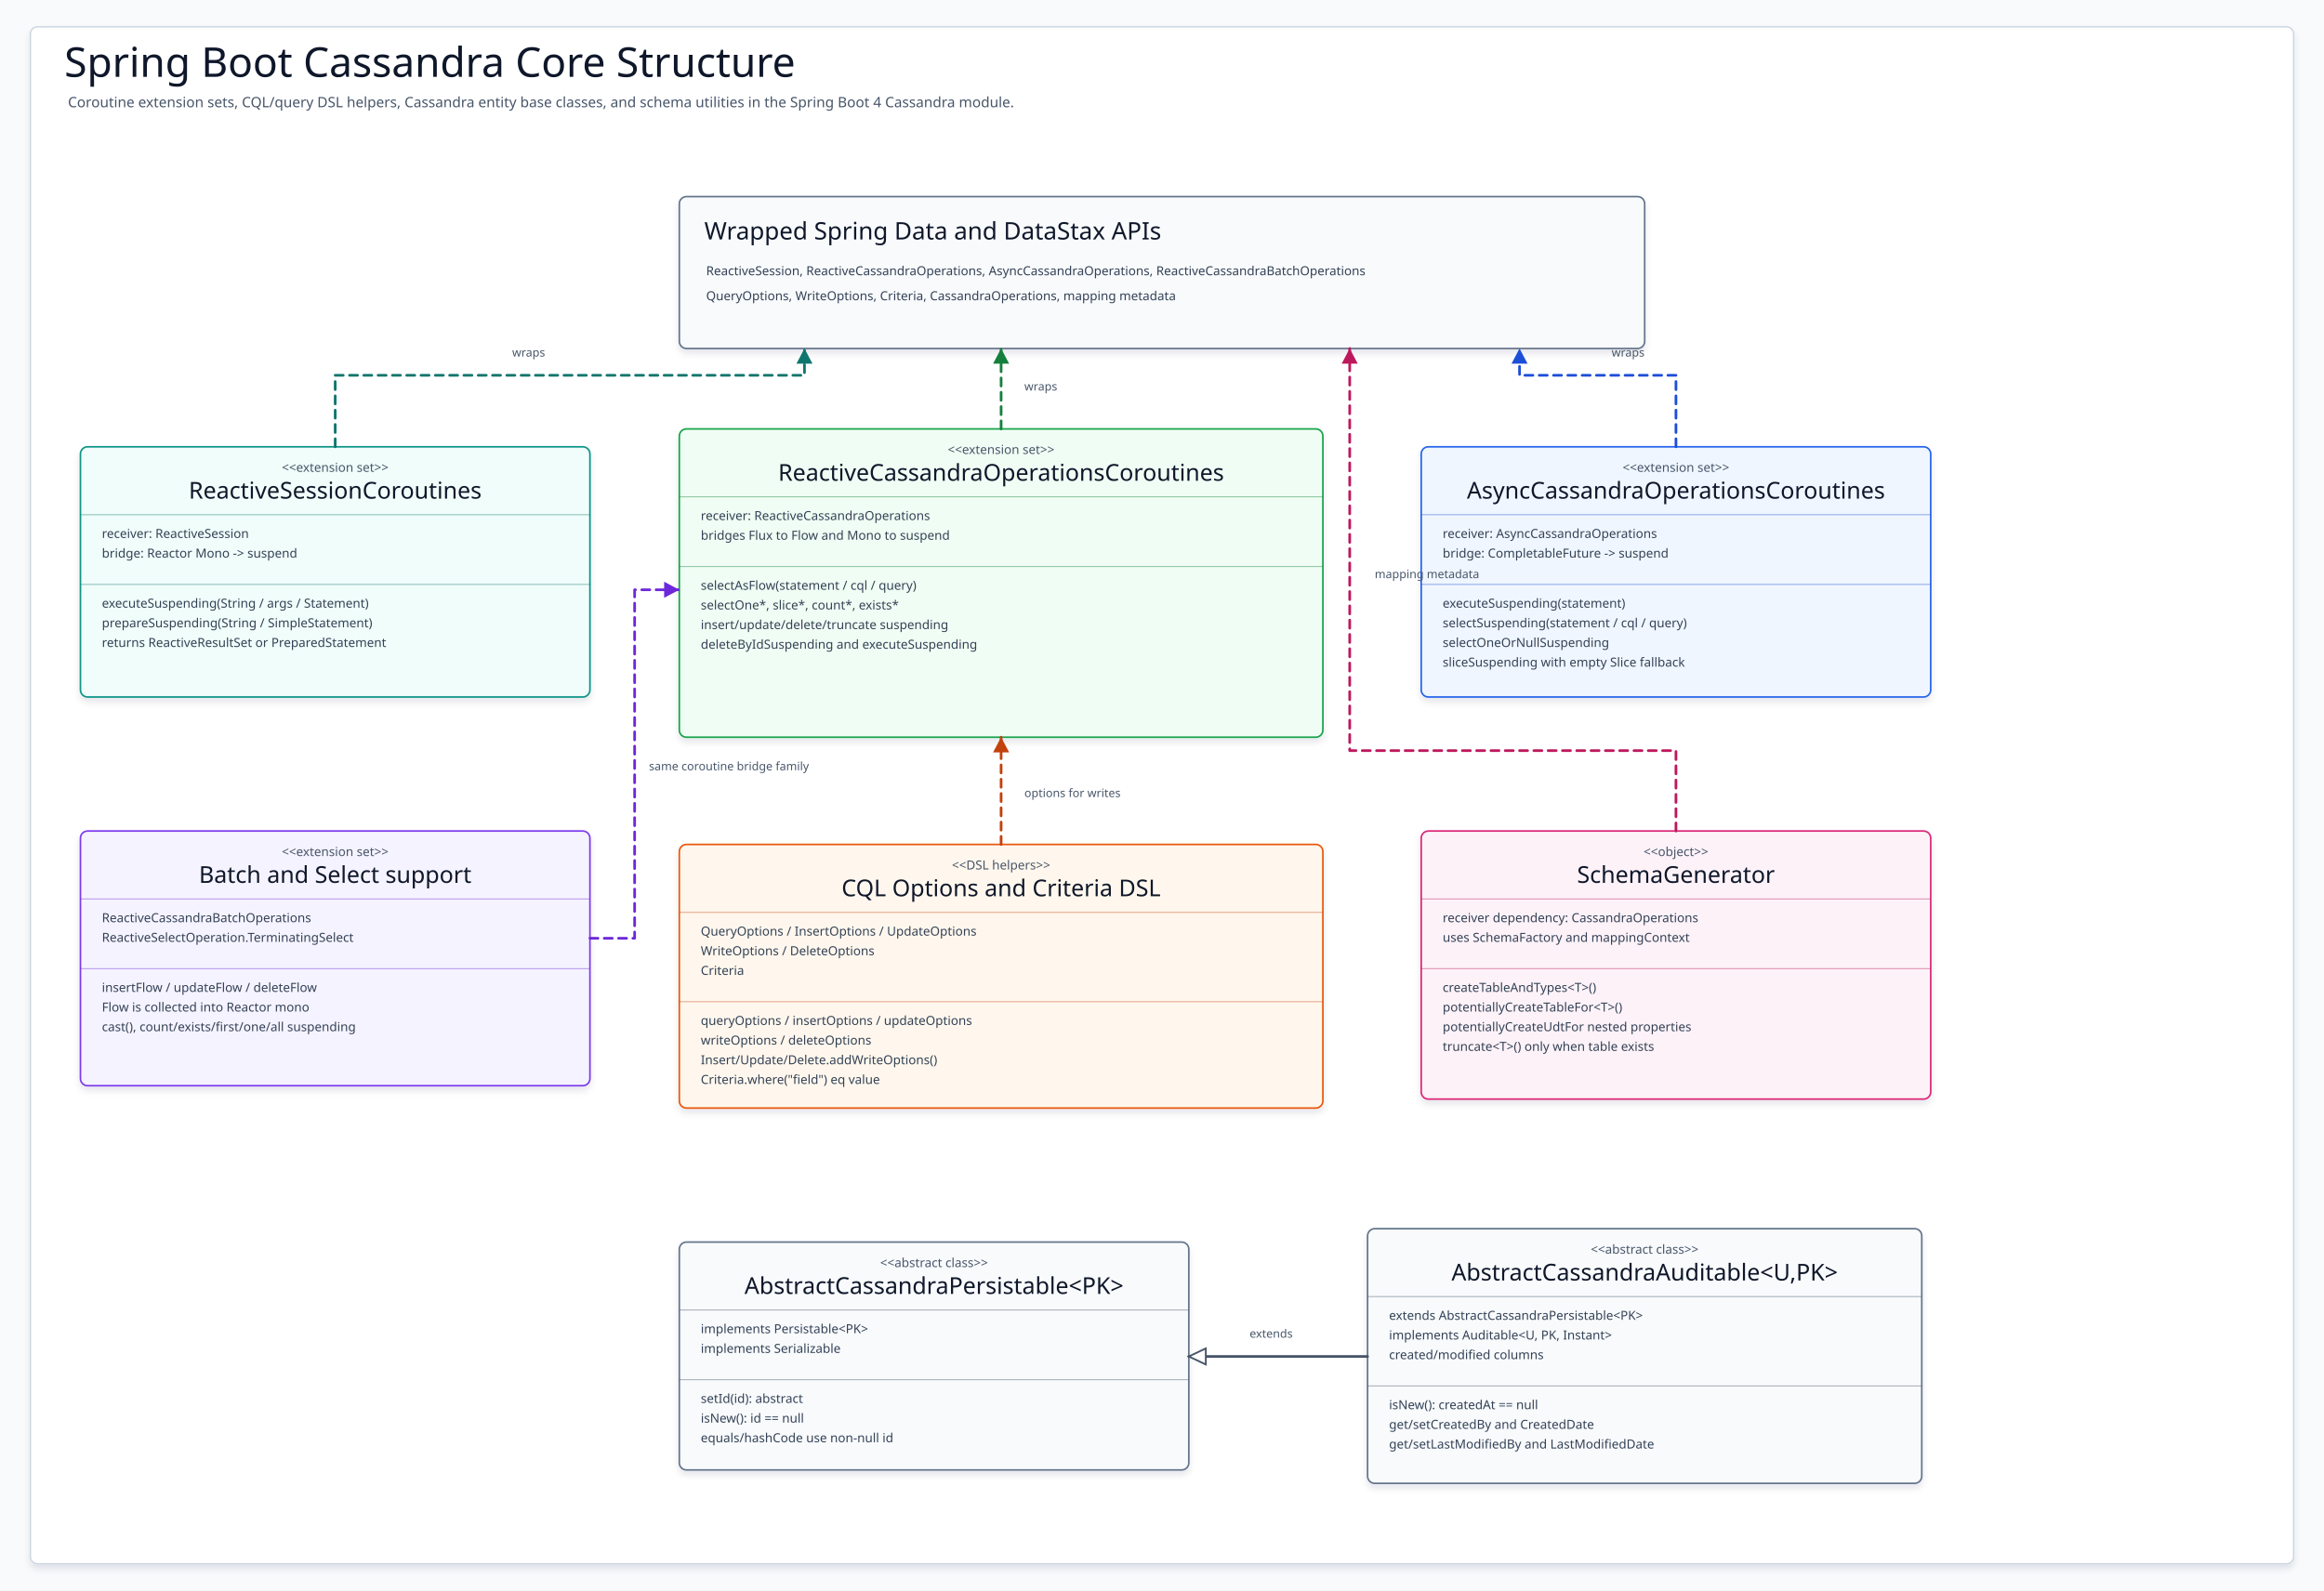
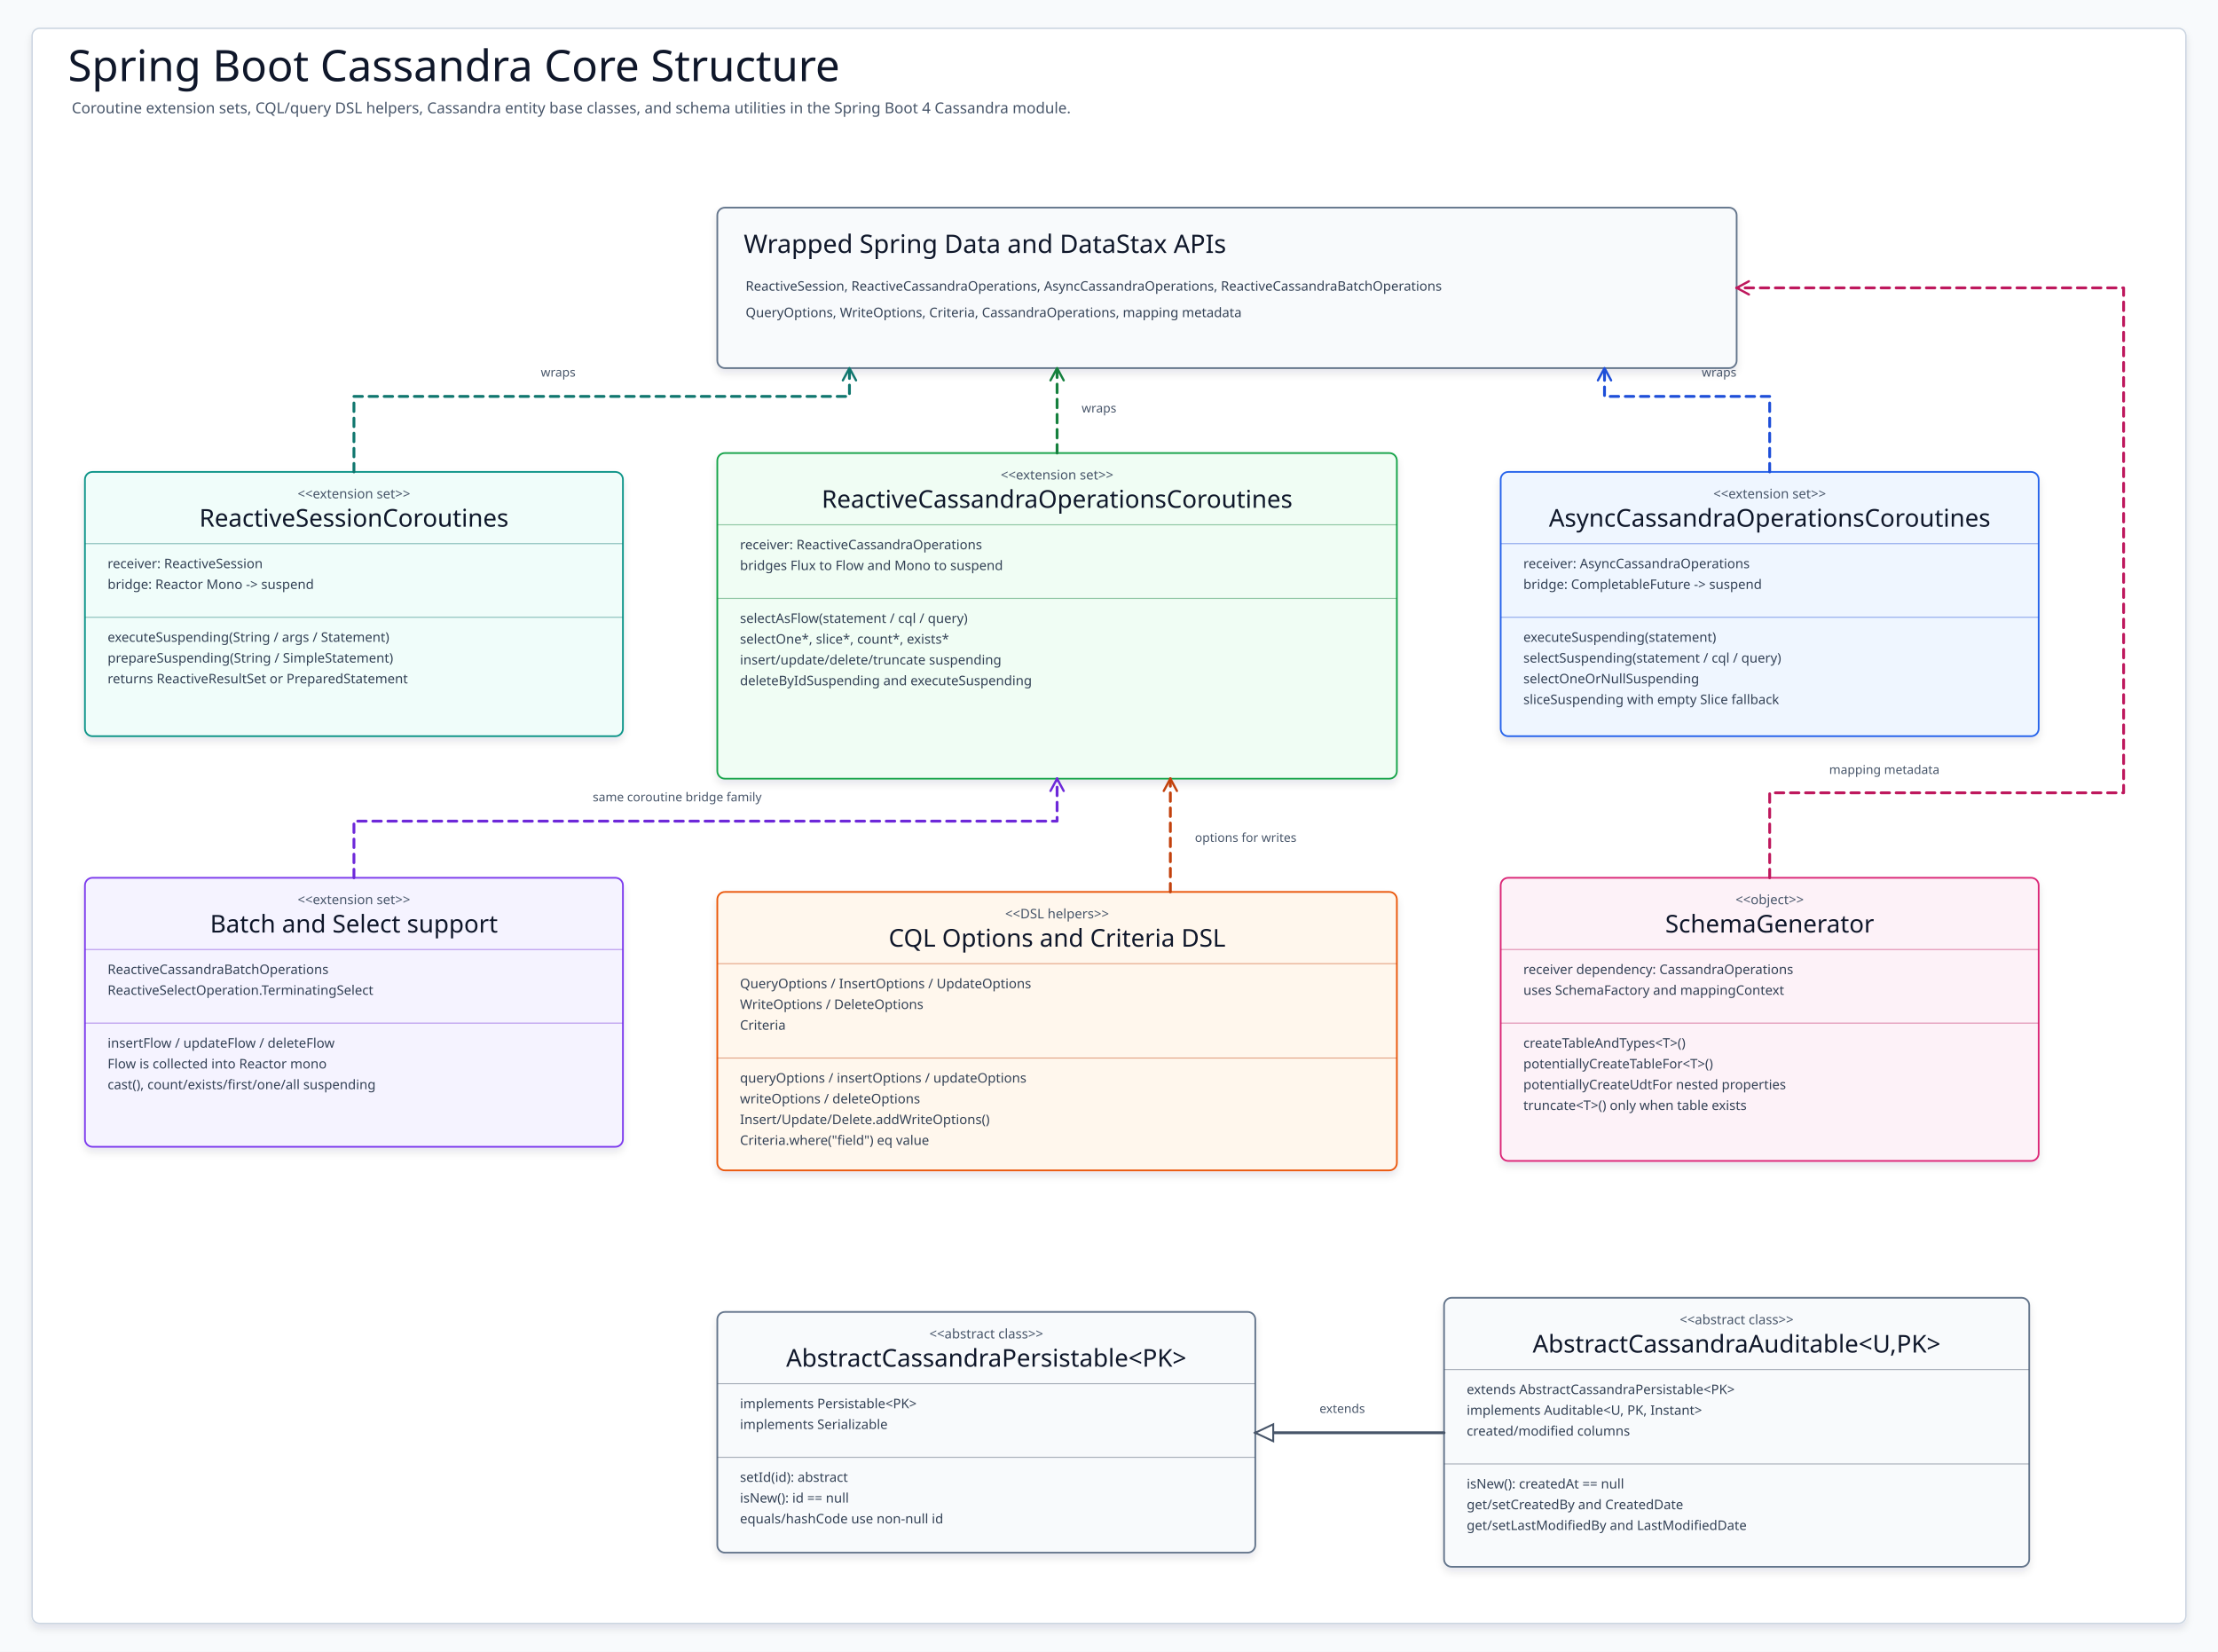
- <svg xmlns="http://www.w3.org/2000/svg" data-intent="Explain Spring Boot Cassandra core class and extension structure for README diagram 01." data-evidence="spring-boot/cassandra/README.md; spring-boot/cassandra/README.ko.md; spring-boot/cassandra/src/main/kotlin/io/bluetape4k/spring/cassandra/ReactiveSessionCoroutines.kt; spring-boot/cassandra/src/main/kotlin/io/bluetape4k/spring/cassandra/ReactiveCassandraOperationsCoroutines.kt; spring-boot/cassandra/src/main/kotlin/io/bluetape4k/spring/cassandra/AsyncCassandraOperationsCoroutines.kt; spring-boot/cassandra/src/main/kotlin/io/bluetape4k/spring/cassandra/ReactiveCassandraBatchOperationsCoroutines.kt; spring-boot/cassandra/src/main/kotlin/io/bluetape4k/spring/cassandra/ReactiveSelectOperationSupport.kt; spring-boot/cassandra/src/main/kotlin/io/bluetape4k/spring/cassandra/cql/OptionsSupport.kt; spring-boot/cassandra/src/main/kotlin/io/bluetape4k/spring/cassandra/query/CriteriaSupport.kt; spring-boot/cassandra/src/main/kotlin/io/bluetape4k/spring/cassandra/model/AbstractCassandraPersistable.kt; spring-boot/cassandra/src/main/kotlin/io/bluetape4k/spring/cassandra/model/AbstractCassandraAuditable.kt; spring-boot/cassandra/src/main/kotlin/io/bluetape4k/spring/cassandra/schema/SchemaGenerator.kt" data-source-read="spring-boot/cassandra/README.md; spring-boot/cassandra/README.ko.md; spring-boot/cassandra/src/main/kotlin/io/bluetape4k/spring/cassandra/ReactiveSessionCoroutines.kt; spring-boot/cassandra/src/main/kotlin/io/bluetape4k/spring/cassandra/ReactiveCassandraOperationsCoroutines.kt; spring-boot/cassandra/src/main/kotlin/io/bluetape4k/spring/cassandra/AsyncCassandraOperationsCoroutines.kt; spring-boot/cassandra/src/main/kotlin/io/bluetape4k/spring/cassandra/ReactiveCassandraBatchOperationsCoroutines.kt; spring-boot/cassandra/src/main/kotlin/io/bluetape4k/spring/cassandra/ReactiveSelectOperationSupport.kt; spring-boot/cassandra/src/main/kotlin/io/bluetape4k/spring/cassandra/cql/OptionsSupport.kt; spring-boot/cassandra/src/main/kotlin/io/bluetape4k/spring/cassandra/query/CriteriaSupport.kt; spring-boot/cassandra/src/main/kotlin/io/bluetape4k/spring/cassandra/model/AbstractCassandraPersistable.kt; spring-boot/cassandra/src/main/kotlin/io/bluetape4k/spring/cassandra/model/AbstractCassandraAuditable.kt; spring-boot/cassandra/src/main/kotlin/io/bluetape4k/spring/cassandra/schema/SchemaGenerator.kt" width="2600" height="1780" viewBox="0 0 2600 1780" role="img" aria-label="Spring Boot Cassandra Core Class Structure Diagram">
+ <svg xmlns="http://www.w3.org/2000/svg" width="2350" height="1750" viewBox="0 0 2350 1750" role="img" aria-label="Spring Boot Cassandra Core Class Structure Diagram">
  <defs>
    <filter id="shadow" x="-8%" y="-8%" width="116%" height="116%">
      <feDropShadow dx="0" dy="5" stdDeviation="4" flood-color="#0F172A" flood-opacity="0.10" />
    </filter>
-     <marker id="arrow-teal" markerWidth="22" markerHeight="22" refX="19" refY="11" orient="auto" markerUnits="userSpaceOnUse">
-       <path d="M 2 2 L 19 11 L 2 20 Z" fill="#0F766E" />
+     <marker id="arrow-teal" markerWidth="18" markerHeight="18" refX="15" refY="9" orient="auto" markerUnits="userSpaceOnUse">
+       <path d="M 2 2 L 15 9 L 2 16" fill="none" stroke="#0F766E" stroke-width="2.4" stroke-linecap="round" stroke-linejoin="round" stroke-dasharray="none" />
    </marker>
    <marker id="triangle-teal" markerWidth="24" markerHeight="22" refX="21" refY="11" orient="auto" markerUnits="userSpaceOnUse">
-       <path d="M 2 2 L 21 11 L 2 20 Z" fill="#FFFFFF" stroke="#0F766E" stroke-width="2" />
+       <path d="M 2 2 L 21 11 L 2 20 Z" fill="#FFFFFF" stroke="#0F766E" stroke-width="2" stroke-dasharray="none" />
    </marker>
-     <marker id="arrow-blue" markerWidth="22" markerHeight="22" refX="19" refY="11" orient="auto" markerUnits="userSpaceOnUse">
-       <path d="M 2 2 L 19 11 L 2 20 Z" fill="#1D4ED8" />
+     <marker id="arrow-blue" markerWidth="18" markerHeight="18" refX="15" refY="9" orient="auto" markerUnits="userSpaceOnUse">
+       <path d="M 2 2 L 15 9 L 2 16" fill="none" stroke="#1D4ED8" stroke-width="2.4" stroke-linecap="round" stroke-linejoin="round" stroke-dasharray="none" />
    </marker>
    <marker id="triangle-blue" markerWidth="24" markerHeight="22" refX="21" refY="11" orient="auto" markerUnits="userSpaceOnUse">
-       <path d="M 2 2 L 21 11 L 2 20 Z" fill="#FFFFFF" stroke="#1D4ED8" stroke-width="2" />
+       <path d="M 2 2 L 21 11 L 2 20 Z" fill="#FFFFFF" stroke="#1D4ED8" stroke-width="2" stroke-dasharray="none" />
    </marker>
-     <marker id="arrow-green" markerWidth="22" markerHeight="22" refX="19" refY="11" orient="auto" markerUnits="userSpaceOnUse">
-       <path d="M 2 2 L 19 11 L 2 20 Z" fill="#15803D" />
+     <marker id="arrow-green" markerWidth="18" markerHeight="18" refX="15" refY="9" orient="auto" markerUnits="userSpaceOnUse">
+       <path d="M 2 2 L 15 9 L 2 16" fill="none" stroke="#15803D" stroke-width="2.4" stroke-linecap="round" stroke-linejoin="round" stroke-dasharray="none" />
    </marker>
    <marker id="triangle-green" markerWidth="24" markerHeight="22" refX="21" refY="11" orient="auto" markerUnits="userSpaceOnUse">
-       <path d="M 2 2 L 21 11 L 2 20 Z" fill="#FFFFFF" stroke="#15803D" stroke-width="2" />
+       <path d="M 2 2 L 21 11 L 2 20 Z" fill="#FFFFFF" stroke="#15803D" stroke-width="2" stroke-dasharray="none" />
    </marker>
-     <marker id="arrow-amber" markerWidth="22" markerHeight="22" refX="19" refY="11" orient="auto" markerUnits="userSpaceOnUse">
-       <path d="M 2 2 L 19 11 L 2 20 Z" fill="#C2410C" />
+     <marker id="arrow-amber" markerWidth="18" markerHeight="18" refX="15" refY="9" orient="auto" markerUnits="userSpaceOnUse">
+       <path d="M 2 2 L 15 9 L 2 16" fill="none" stroke="#C2410C" stroke-width="2.4" stroke-linecap="round" stroke-linejoin="round" stroke-dasharray="none" />
    </marker>
    <marker id="triangle-amber" markerWidth="24" markerHeight="22" refX="21" refY="11" orient="auto" markerUnits="userSpaceOnUse">
-       <path d="M 2 2 L 21 11 L 2 20 Z" fill="#FFFFFF" stroke="#C2410C" stroke-width="2" />
+       <path d="M 2 2 L 21 11 L 2 20 Z" fill="#FFFFFF" stroke="#C2410C" stroke-width="2" stroke-dasharray="none" />
    </marker>
-     <marker id="arrow-pink" markerWidth="22" markerHeight="22" refX="19" refY="11" orient="auto" markerUnits="userSpaceOnUse">
-       <path d="M 2 2 L 19 11 L 2 20 Z" fill="#BE185D" />
+     <marker id="arrow-pink" markerWidth="18" markerHeight="18" refX="15" refY="9" orient="auto" markerUnits="userSpaceOnUse">
+       <path d="M 2 2 L 15 9 L 2 16" fill="none" stroke="#BE185D" stroke-width="2.4" stroke-linecap="round" stroke-linejoin="round" stroke-dasharray="none" />
    </marker>
    <marker id="triangle-pink" markerWidth="24" markerHeight="22" refX="21" refY="11" orient="auto" markerUnits="userSpaceOnUse">
-       <path d="M 2 2 L 21 11 L 2 20 Z" fill="#FFFFFF" stroke="#BE185D" stroke-width="2" />
+       <path d="M 2 2 L 21 11 L 2 20 Z" fill="#FFFFFF" stroke="#BE185D" stroke-width="2" stroke-dasharray="none" />
    </marker>
-     <marker id="arrow-purple" markerWidth="22" markerHeight="22" refX="19" refY="11" orient="auto" markerUnits="userSpaceOnUse">
-       <path d="M 2 2 L 19 11 L 2 20 Z" fill="#6D28D9" />
+     <marker id="arrow-purple" markerWidth="18" markerHeight="18" refX="15" refY="9" orient="auto" markerUnits="userSpaceOnUse">
+       <path d="M 2 2 L 15 9 L 2 16" fill="none" stroke="#6D28D9" stroke-width="2.4" stroke-linecap="round" stroke-linejoin="round" stroke-dasharray="none" />
    </marker>
    <marker id="triangle-purple" markerWidth="24" markerHeight="22" refX="21" refY="11" orient="auto" markerUnits="userSpaceOnUse">
-       <path d="M 2 2 L 21 11 L 2 20 Z" fill="#FFFFFF" stroke="#6D28D9" stroke-width="2" />
+       <path d="M 2 2 L 21 11 L 2 20 Z" fill="#FFFFFF" stroke="#6D28D9" stroke-width="2" stroke-dasharray="none" />
    </marker>
-     <marker id="arrow-slate" markerWidth="22" markerHeight="22" refX="19" refY="11" orient="auto" markerUnits="userSpaceOnUse">
-       <path d="M 2 2 L 19 11 L 2 20 Z" fill="#475569" />
+     <marker id="arrow-slate" markerWidth="18" markerHeight="18" refX="15" refY="9" orient="auto" markerUnits="userSpaceOnUse">
+       <path d="M 2 2 L 15 9 L 2 16" fill="none" stroke="#475569" stroke-width="2.4" stroke-linecap="round" stroke-linejoin="round" stroke-dasharray="none" />
    </marker>
    <marker id="triangle-slate" markerWidth="24" markerHeight="22" refX="21" refY="11" orient="auto" markerUnits="userSpaceOnUse">
-       <path d="M 2 2 L 21 11 L 2 20 Z" fill="#FFFFFF" stroke="#475569" stroke-width="2" />
+       <path d="M 2 2 L 21 11 L 2 20 Z" fill="#FFFFFF" stroke="#475569" stroke-width="2" stroke-dasharray="none" />
    </marker>
    <style>
    svg{font-family:"Architects Daughter","Comic Mono","Comic Sans MS",ui-sans-serif,system-ui,sans-serif}
    .canvas{fill:#F8FAFC}.frame{fill:#FFFFFF;stroke:#CBD5E1;stroke-width:1.5;filter:url(#shadow)}
    .title{font-family:"Architects Daughter";font-size:46px;fill:#0F172A}.subtitle{font-family:"Comic Mono";font-size:16px;fill:#475569}
    .classBox,.noteBox{stroke-width:1.8;filter:url(#shadow)}.stereotype{font-family:"Comic Mono";font-size:14px;fill:#475569}.classTitle{font-family:"Architects Daughter";font-size:26px;fill:#0F172A}
    .member,.noteLine{font-family:"Comic Mono";font-size:14px;fill:#334155}.divider{stroke-width:1.1;opacity:.45}.noteTitle{font-family:"Architects Daughter";font-size:27px;fill:#0F172A}
    .edge{fill:none;stroke-width:3;stroke-linecap:round;stroke-linejoin:round}.dashed{stroke-dasharray:9 7}.edgeLabel{font-family:"Comic Mono";font-size:13px;fill:#475569}
  </style>
  </defs>
-   <rect class="canvas" width="2600" height="1780" />
-   <rect class="frame" x="34" y="30" width="2532" height="1720" rx="8" />
+   <rect class="canvas" width="2350" height="1750" />
+   <rect class="frame" x="34" y="30" width="2282" height="1690" rx="8" />
  <text class="title" x="72" y="86">Spring Boot Cassandra Core Structure</text>
  <text class="subtitle" x="76" y="120">Coroutine extension sets, CQL/query DSL helpers, Cassandra entity base classes, and schema utilities in the Spring Boot 4 Cassandra module.</text>
  <g id="ExternalApis">
    <rect class="noteBox" x="760" y="220" width="1080" height="170" rx="8" fill="#F8FAFC" stroke="#64748B" />
    <text class="noteTitle" x="788" y="268">Wrapped Spring Data and DataStax APIs</text>
    <text class="noteLine" x="790" y="308">ReactiveSession, ReactiveCassandraOperations, AsyncCassandraOperations, ReactiveCassandraBatchOperations</text>
    <text class="noteLine" x="790" y="336">QueryOptions, WriteOptions, Criteria, CassandraOperations, mapping metadata</text>
  </g>
  <g id="ReactiveSessionExtensions">
    <rect class="classBox" x="90" y="500" width="570" height="280" rx="8" fill="#F0FDFA" stroke="#0D9488" />
    <text class="stereotype" x="375" y="528" text-anchor="middle">&lt;&lt;extension set&gt;&gt;</text>
    <text class="classTitle" x="375" y="558" text-anchor="middle">ReactiveSessionCoroutines</text>
    <path class="divider" d="M90 576H660" stroke="#0F766E" />
    <text class="member" x="114" y="602">receiver: ReactiveSession</text>
    <text class="member" x="114" y="624">bridge: Reactor Mono -&gt; suspend</text>
    <path class="divider" d="M90 654H660" stroke="#0F766E" />
    <text class="member" x="114" y="680">executeSuspending(String / args / Statement)</text>
    <text class="member" x="114" y="702">prepareSuspending(String / SimpleStatement)</text>
    <text class="member" x="114" y="724">returns ReactiveResultSet or PreparedStatement</text>
  </g>
  <g id="ReactiveOpsExtensions">
    <rect class="classBox" x="760" y="480" width="720" height="345" rx="8" fill="#F0FDF4" stroke="#16A34A" />
    <text class="stereotype" x="1120" y="508" text-anchor="middle">&lt;&lt;extension set&gt;&gt;</text>
    <text class="classTitle" x="1120" y="538" text-anchor="middle">ReactiveCassandraOperationsCoroutines</text>
    <path class="divider" d="M760 556H1480" stroke="#15803D" />
    <text class="member" x="784" y="582">receiver: ReactiveCassandraOperations</text>
    <text class="member" x="784" y="604">bridges Flux to Flow and Mono to suspend</text>
    <path class="divider" d="M760 634H1480" stroke="#15803D" />
    <text class="member" x="784" y="660">selectAsFlow(statement / cql / query)</text>
    <text class="member" x="784" y="682">selectOne*, slice*, count*, exists*</text>
    <text class="member" x="784" y="704">insert/update/delete/truncate suspending</text>
    <text class="member" x="784" y="726">deleteByIdSuspending and executeSuspending</text>
  </g>
  <g id="AsyncOpsExtensions">
    <rect class="classBox" x="1590" y="500" width="570" height="280" rx="8" fill="#EFF6FF" stroke="#2563EB" />
    <text class="stereotype" x="1875" y="528" text-anchor="middle">&lt;&lt;extension set&gt;&gt;</text>
    <text class="classTitle" x="1875" y="558" text-anchor="middle">AsyncCassandraOperationsCoroutines</text>
    <path class="divider" d="M1590 576H2160" stroke="#1D4ED8" />
    <text class="member" x="1614" y="602">receiver: AsyncCassandraOperations</text>
    <text class="member" x="1614" y="624">bridge: CompletableFuture -&gt; suspend</text>
    <path class="divider" d="M1590 654H2160" stroke="#1D4ED8" />
    <text class="member" x="1614" y="680">executeSuspending(statement)</text>
    <text class="member" x="1614" y="702">selectSuspending(statement / cql / query)</text>
    <text class="member" x="1614" y="724">selectOneOrNullSuspending</text>
    <text class="member" x="1614" y="746">sliceSuspending with empty Slice fallback</text>
  </g>
  <g id="BatchSelectExtensions">
    <rect class="classBox" x="90" y="930" width="570" height="285" rx="8" fill="#F5F3FF" stroke="#7C3AED" />
    <text class="stereotype" x="375" y="958" text-anchor="middle">&lt;&lt;extension set&gt;&gt;</text>
    <text class="classTitle" x="375" y="988" text-anchor="middle">Batch and Select support</text>
    <path class="divider" d="M90 1006H660" stroke="#6D28D9" />
    <text class="member" x="114" y="1032">ReactiveCassandraBatchOperations</text>
    <text class="member" x="114" y="1054">ReactiveSelectOperation.TerminatingSelect</text>
    <path class="divider" d="M90 1084H660" stroke="#6D28D9" />
    <text class="member" x="114" y="1110">insertFlow / updateFlow / deleteFlow</text>
    <text class="member" x="114" y="1132">Flow is collected into Reactor mono</text>
    <text class="member" x="114" y="1154">cast(), count/exists/first/one/all suspending</text>
  </g>
  <g id="OptionsDsl">
    <rect class="classBox" x="760" y="945" width="720" height="295" rx="8" fill="#FFF7ED" stroke="#EA580C" />
    <text class="stereotype" x="1120" y="973" text-anchor="middle">&lt;&lt;DSL helpers&gt;&gt;</text>
    <text class="classTitle" x="1120" y="1003" text-anchor="middle">CQL Options and Criteria DSL</text>
    <path class="divider" d="M760 1021H1480" stroke="#C2410C" />
    <text class="member" x="784" y="1047">QueryOptions / InsertOptions / UpdateOptions</text>
    <text class="member" x="784" y="1069">WriteOptions / DeleteOptions</text>
    <text class="member" x="784" y="1091">Criteria</text>
    <path class="divider" d="M760 1121H1480" stroke="#C2410C" />
    <text class="member" x="784" y="1147">queryOptions / insertOptions / updateOptions</text>
    <text class="member" x="784" y="1169">writeOptions / deleteOptions</text>
    <text class="member" x="784" y="1191">Insert/Update/Delete.addWriteOptions()</text>
    <text class="member" x="784" y="1213">Criteria.where("field") eq value</text>
  </g>
  <g id="SchemaGenerator">
    <rect class="classBox" x="1590" y="930" width="570" height="300" rx="8" fill="#FDF2F8" stroke="#DB2777" />
    <text class="stereotype" x="1875" y="958" text-anchor="middle">&lt;&lt;object&gt;&gt;</text>
    <text class="classTitle" x="1875" y="988" text-anchor="middle">SchemaGenerator</text>
    <path class="divider" d="M1590 1006H2160" stroke="#BE185D" />
    <text class="member" x="1614" y="1032">receiver dependency: CassandraOperations</text>
    <text class="member" x="1614" y="1054">uses SchemaFactory and mappingContext</text>
    <path class="divider" d="M1590 1084H2160" stroke="#BE185D" />
    <text class="member" x="1614" y="1110">createTableAndTypes&lt;T&gt;()</text>
    <text class="member" x="1614" y="1132">potentiallyCreateTableFor&lt;T&gt;()</text>
    <text class="member" x="1614" y="1154">potentiallyCreateUdtFor nested properties</text>
    <text class="member" x="1614" y="1176">truncate&lt;T&gt;() only when table exists</text>
  </g>
  <g id="Persistable">
    <rect class="classBox" x="760" y="1390" width="570" height="255" rx="8" fill="#F8FAFC" stroke="#64748B" />
    <text class="stereotype" x="1045" y="1418" text-anchor="middle">&lt;&lt;abstract class&gt;&gt;</text>
    <text class="classTitle" x="1045" y="1448" text-anchor="middle">AbstractCassandraPersistable&lt;PK&gt;</text>
    <path class="divider" d="M760 1466H1330" stroke="#475569" />
    <text class="member" x="784" y="1492">implements Persistable&lt;PK&gt;</text>
    <text class="member" x="784" y="1514">implements Serializable</text>
    <path class="divider" d="M760 1544H1330" stroke="#475569" />
    <text class="member" x="784" y="1570">setId(id): abstract</text>
    <text class="member" x="784" y="1592">isNew(): id == null</text>
    <text class="member" x="784" y="1614">equals/hashCode use non-null id</text>
  </g>
  <g id="Auditable">
    <rect class="classBox" x="1530" y="1375" width="620" height="285" rx="8" fill="#F8FAFC" stroke="#64748B" />
    <text class="stereotype" x="1840" y="1403" text-anchor="middle">&lt;&lt;abstract class&gt;&gt;</text>
    <text class="classTitle" x="1840" y="1433" text-anchor="middle">AbstractCassandraAuditable&lt;U,PK&gt;</text>
    <path class="divider" d="M1530 1451H2150" stroke="#475569" />
    <text class="member" x="1554" y="1477">extends AbstractCassandraPersistable&lt;PK&gt;</text>
    <text class="member" x="1554" y="1499">implements Auditable&lt;U, PK, Instant&gt;</text>
    <text class="member" x="1554" y="1521">created/modified columns</text>
    <path class="divider" d="M1530 1551H2150" stroke="#475569" />
    <text class="member" x="1554" y="1577">isNew(): createdAt == null</text>
    <text class="member" x="1554" y="1599">get/setCreatedBy and CreatedDate</text>
    <text class="member" x="1554" y="1621">get/setLastModifiedBy and LastModifiedDate</text>
  </g>
  <g data-from="ReactiveSessionExtensions" data-to="ExternalApis">
    <path class="edge dashed" d="M375 500 L375 420 L900 420 L900 390" stroke="#0F766E" marker-end="url(#arrow-teal)" />
    <text class="edgeLabel" x="573" y="399">wraps</text>
  </g>
  <g data-from="ReactiveOpsExtensions" data-to="ExternalApis">
    <path class="edge dashed" d="M1120 480 L1120 390" stroke="#15803D" marker-end="url(#arrow-green)" />
    <text class="edgeLabel" x="1146" y="437">wraps</text>
  </g>
  <g data-from="AsyncOpsExtensions" data-to="ExternalApis">
    <path class="edge dashed" d="M1875 500 L1875 420 L1700 420 L1700 390" stroke="#1D4ED8" marker-end="url(#arrow-blue)" />
    <text class="edgeLabel" x="1803" y="399">wraps</text>
  </g>
  <g data-from="BatchSelectExtensions" data-to="ReactiveOpsExtensions">
-     <path class="edge dashed" d="M660 1050 L710 1050 L710 660 L760 660" stroke="#6D28D9" marker-end="url(#arrow-purple)" />
-     <text class="edgeLabel" x="726" y="862">same coroutine bridge family</text>
+     <path class="edge dashed" d="M375 930 L375 870 L1120 870 L1120 825" stroke="#6D28D9" marker-end="url(#arrow-purple)" />
+     <text class="edgeLabel" x="628" y="849">same coroutine bridge family</text>
  </g>
  <g data-from="SchemaGenerator" data-to="ExternalApis">
-     <path class="edge dashed" d="M1875 930 L1875 840 L1510 840 L1510 390" stroke="#BE185D" marker-end="url(#arrow-pink)" />
-     <text class="edgeLabel" x="1538" y="647">mapping metadata</text>
+     <path class="edge dashed" d="M1875 930 L1875 840 L2250 840 L2250 305 L1840 305" stroke="#BE185D" marker-end="url(#arrow-pink)" />
+     <text class="edgeLabel" x="1938" y="820">mapping metadata</text>
  </g>
  <g data-from="Auditable" data-to="Persistable">
    <path class="edge " d="M1530 1518 L1330 1518" stroke="#475569" marker-end="url(#triangle-slate)" />
    <text class="edgeLabel" x="1398" y="1497">extends</text>
  </g>
  <g data-from="OptionsDsl" data-to="ReactiveOpsExtensions">
-     <path class="edge dashed" d="M1120 945 L1120 825" stroke="#C2410C" marker-end="url(#arrow-amber)" />
-     <text class="edgeLabel" x="1146" y="892">options for writes</text>
+     <path class="edge dashed" d="M1240 945 L1240 825" stroke="#C2410C" marker-end="url(#arrow-amber)" />
+     <text class="edgeLabel" x="1266" y="892">options for writes</text>
  </g>
</svg>
